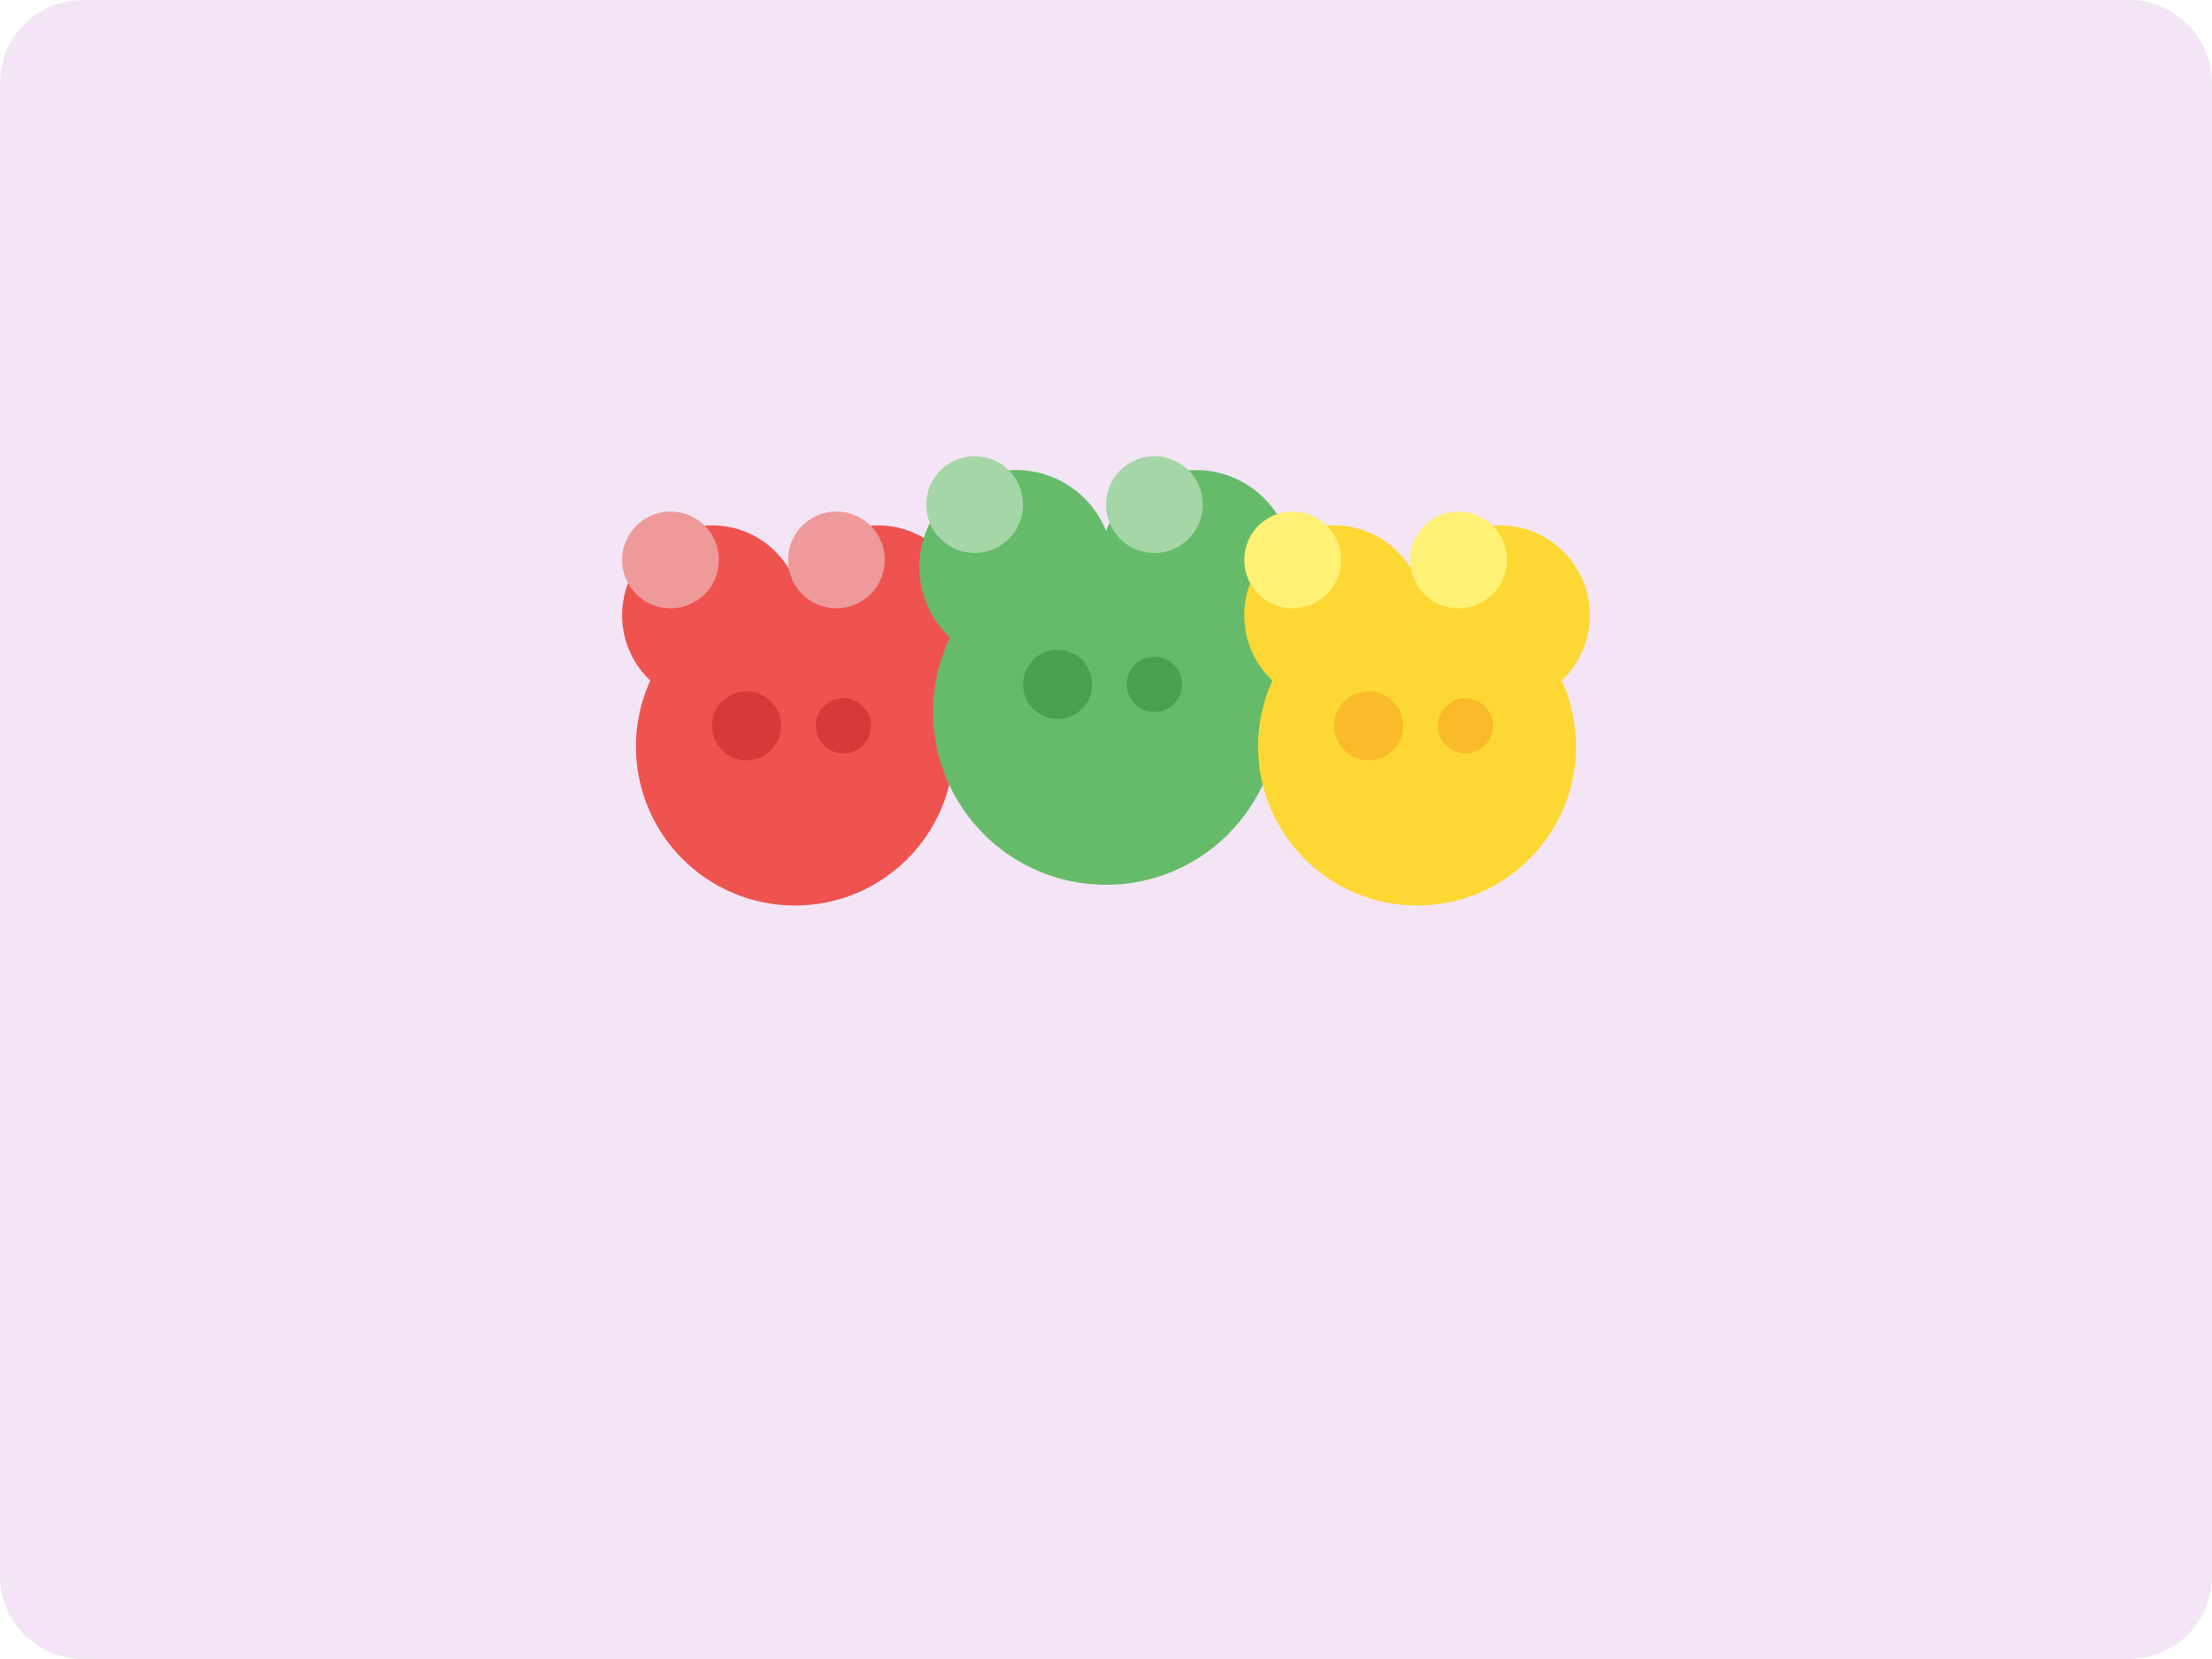
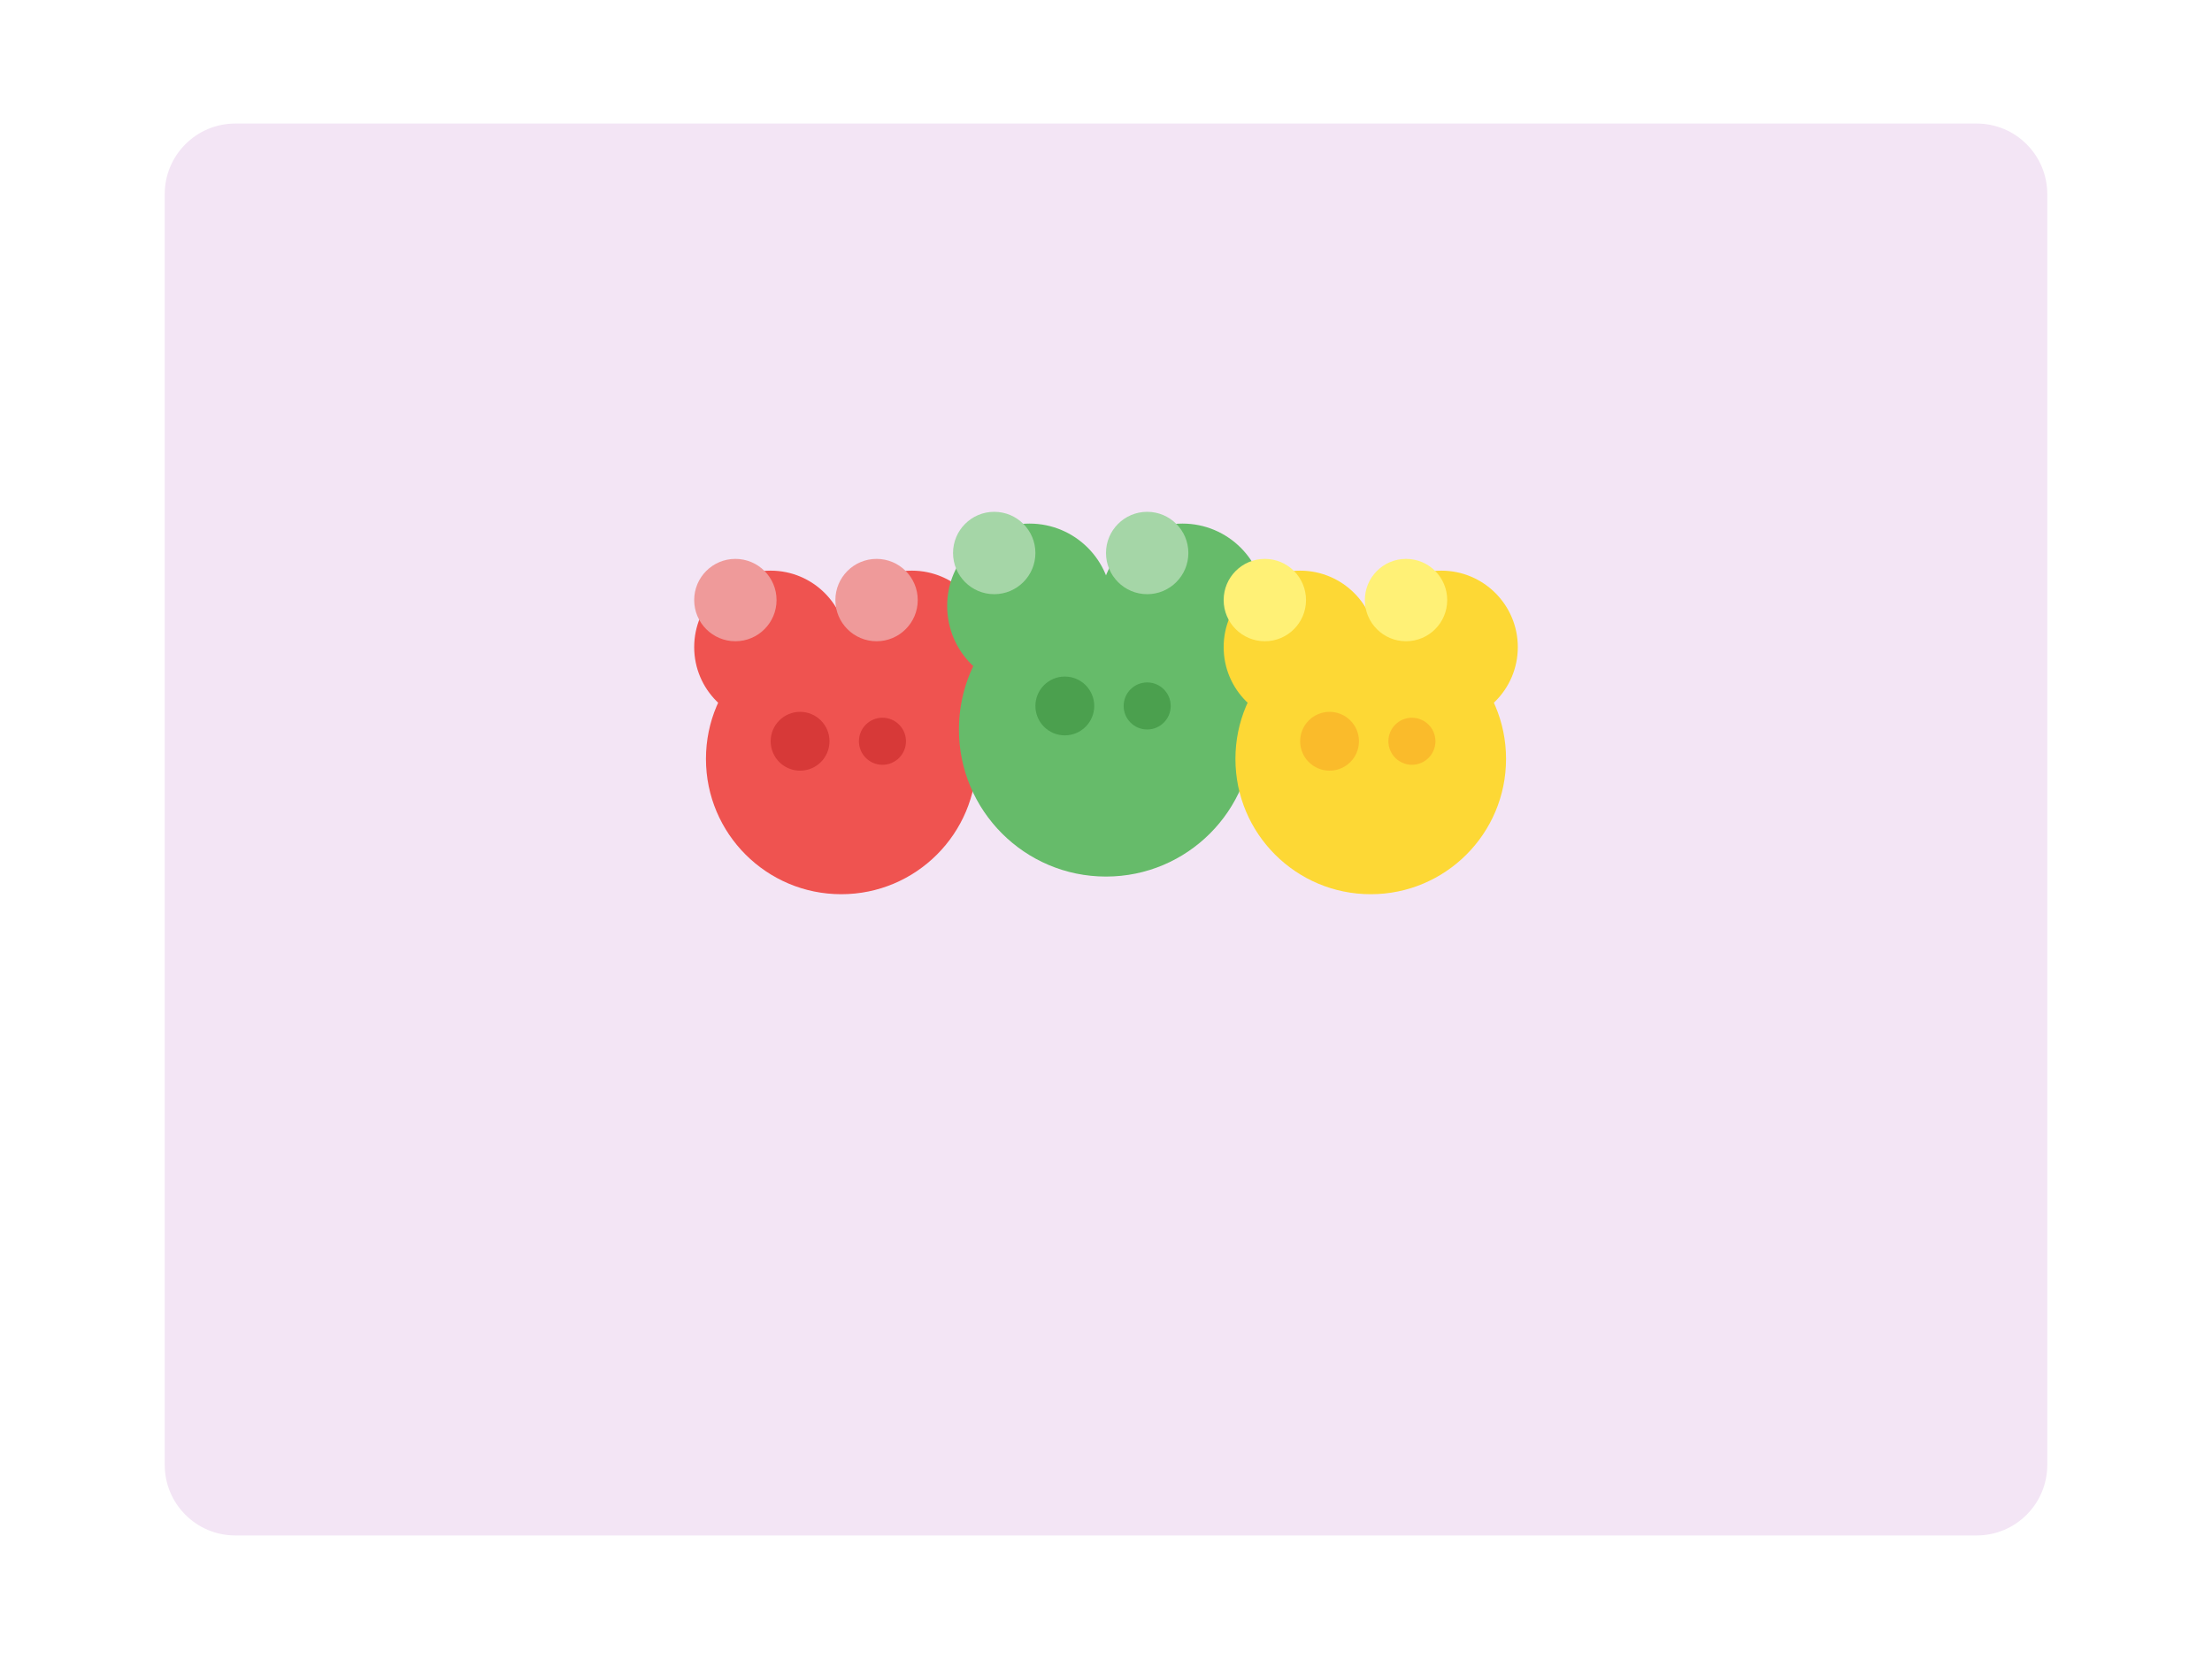
- <svg xmlns="http://www.w3.org/2000/svg" width="320" height="240" viewBox="0 0 320 240">
+ <svg xmlns="http://www.w3.org/2000/svg" width="320" height="240" viewBox="-28 -20 376 280">
  <rect width="320" height="240" fill="#f3e5f5" rx="12" />
  <circle cx="115" cy="108" r="23" fill="#ef5350" />
  <circle cx="103" cy="89" r="13" fill="#ef5350" />
  <circle cx="127" cy="89" r="13" fill="#ef5350" />
  <circle cx="97" cy="81" r="7" fill="#ef9a9a" />
  <circle cx="121" cy="81" r="7" fill="#ef9a9a" />
  <circle cx="108" cy="105" r="5" fill="#c62828" opacity="0.6" />
  <circle cx="122" cy="105" r="4" fill="#c62828" opacity="0.6" />
  <circle cx="160" cy="103" r="25" fill="#66bb6a" />
  <circle cx="147" cy="82" r="14" fill="#66bb6a" />
  <circle cx="173" cy="82" r="14" fill="#66bb6a" />
  <circle cx="141" cy="73" r="7" fill="#a5d6a7" />
  <circle cx="167" cy="73" r="7" fill="#a5d6a7" />
  <circle cx="153" cy="99" r="5" fill="#388e3c" opacity="0.6" />
  <circle cx="167" cy="99" r="4" fill="#388e3c" opacity="0.6" />
  <circle cx="205" cy="108" r="23" fill="#fdd835" />
  <circle cx="193" cy="89" r="13" fill="#fdd835" />
  <circle cx="217" cy="89" r="13" fill="#fdd835" />
  <circle cx="187" cy="81" r="7" fill="#fff176" />
  <circle cx="211" cy="81" r="7" fill="#fff176" />
  <circle cx="198" cy="105" r="5" fill="#f9a825" opacity="0.6" />
  <circle cx="212" cy="105" r="4" fill="#f9a825" opacity="0.6" />
</svg>
